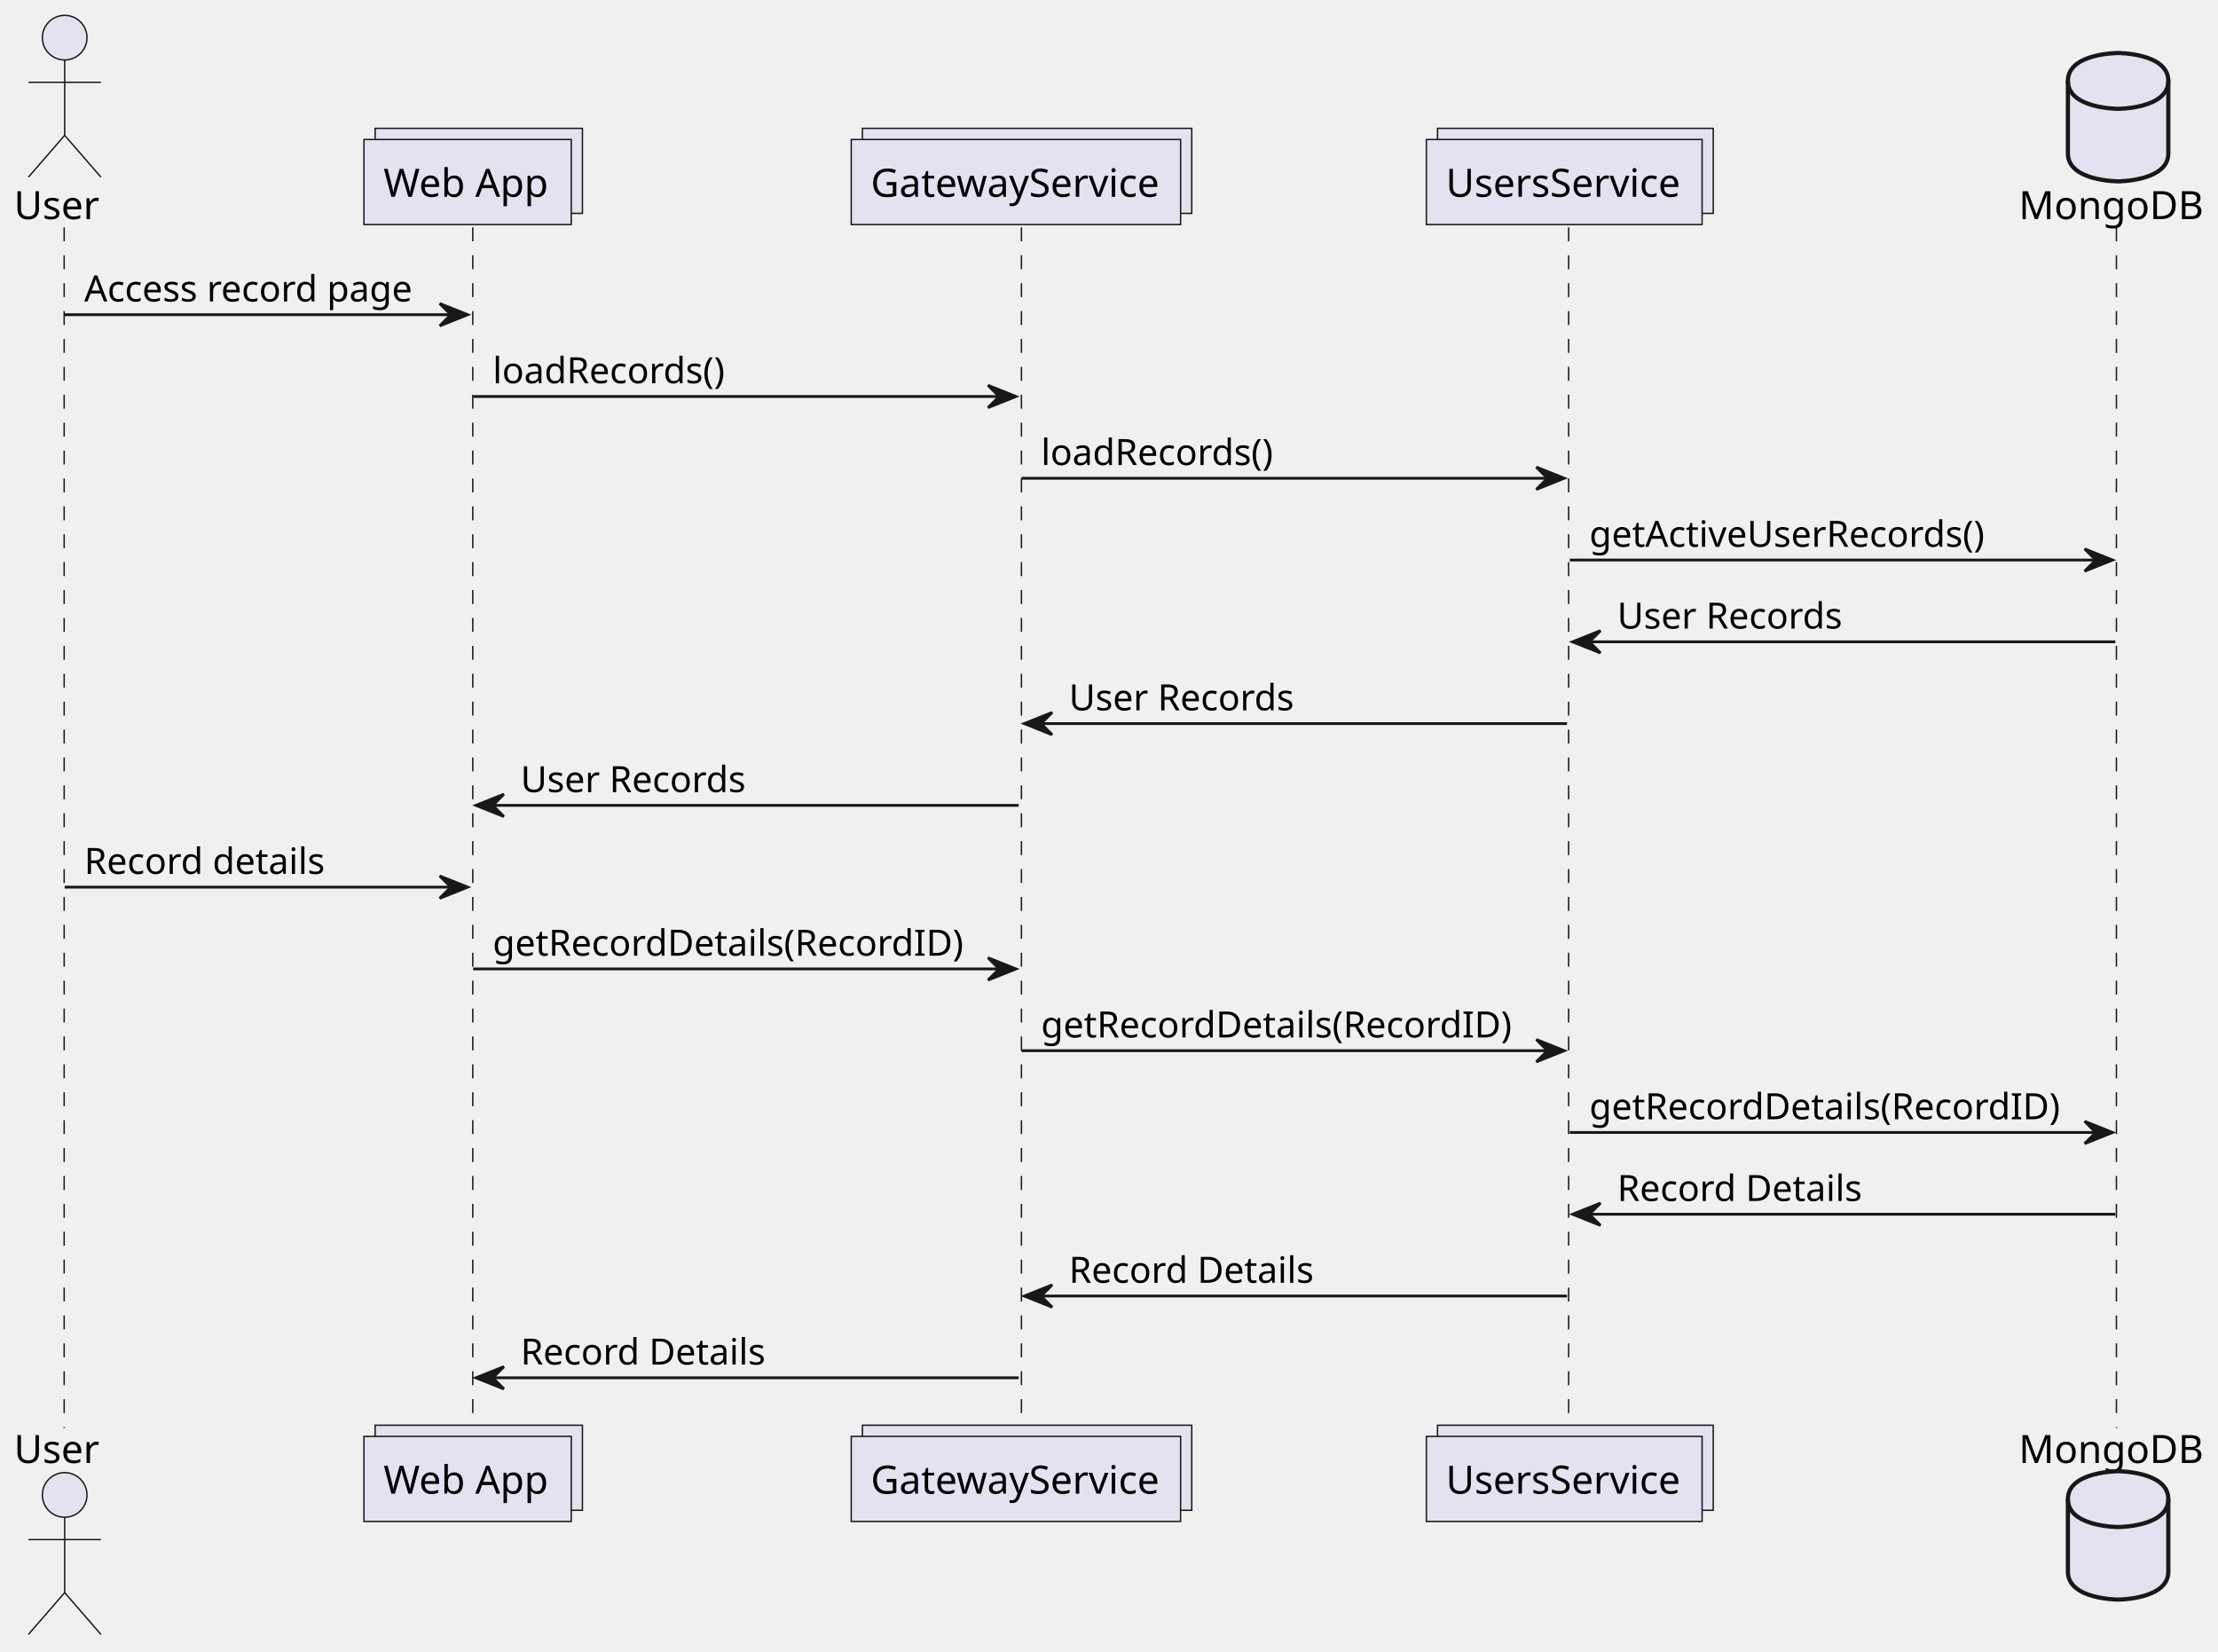
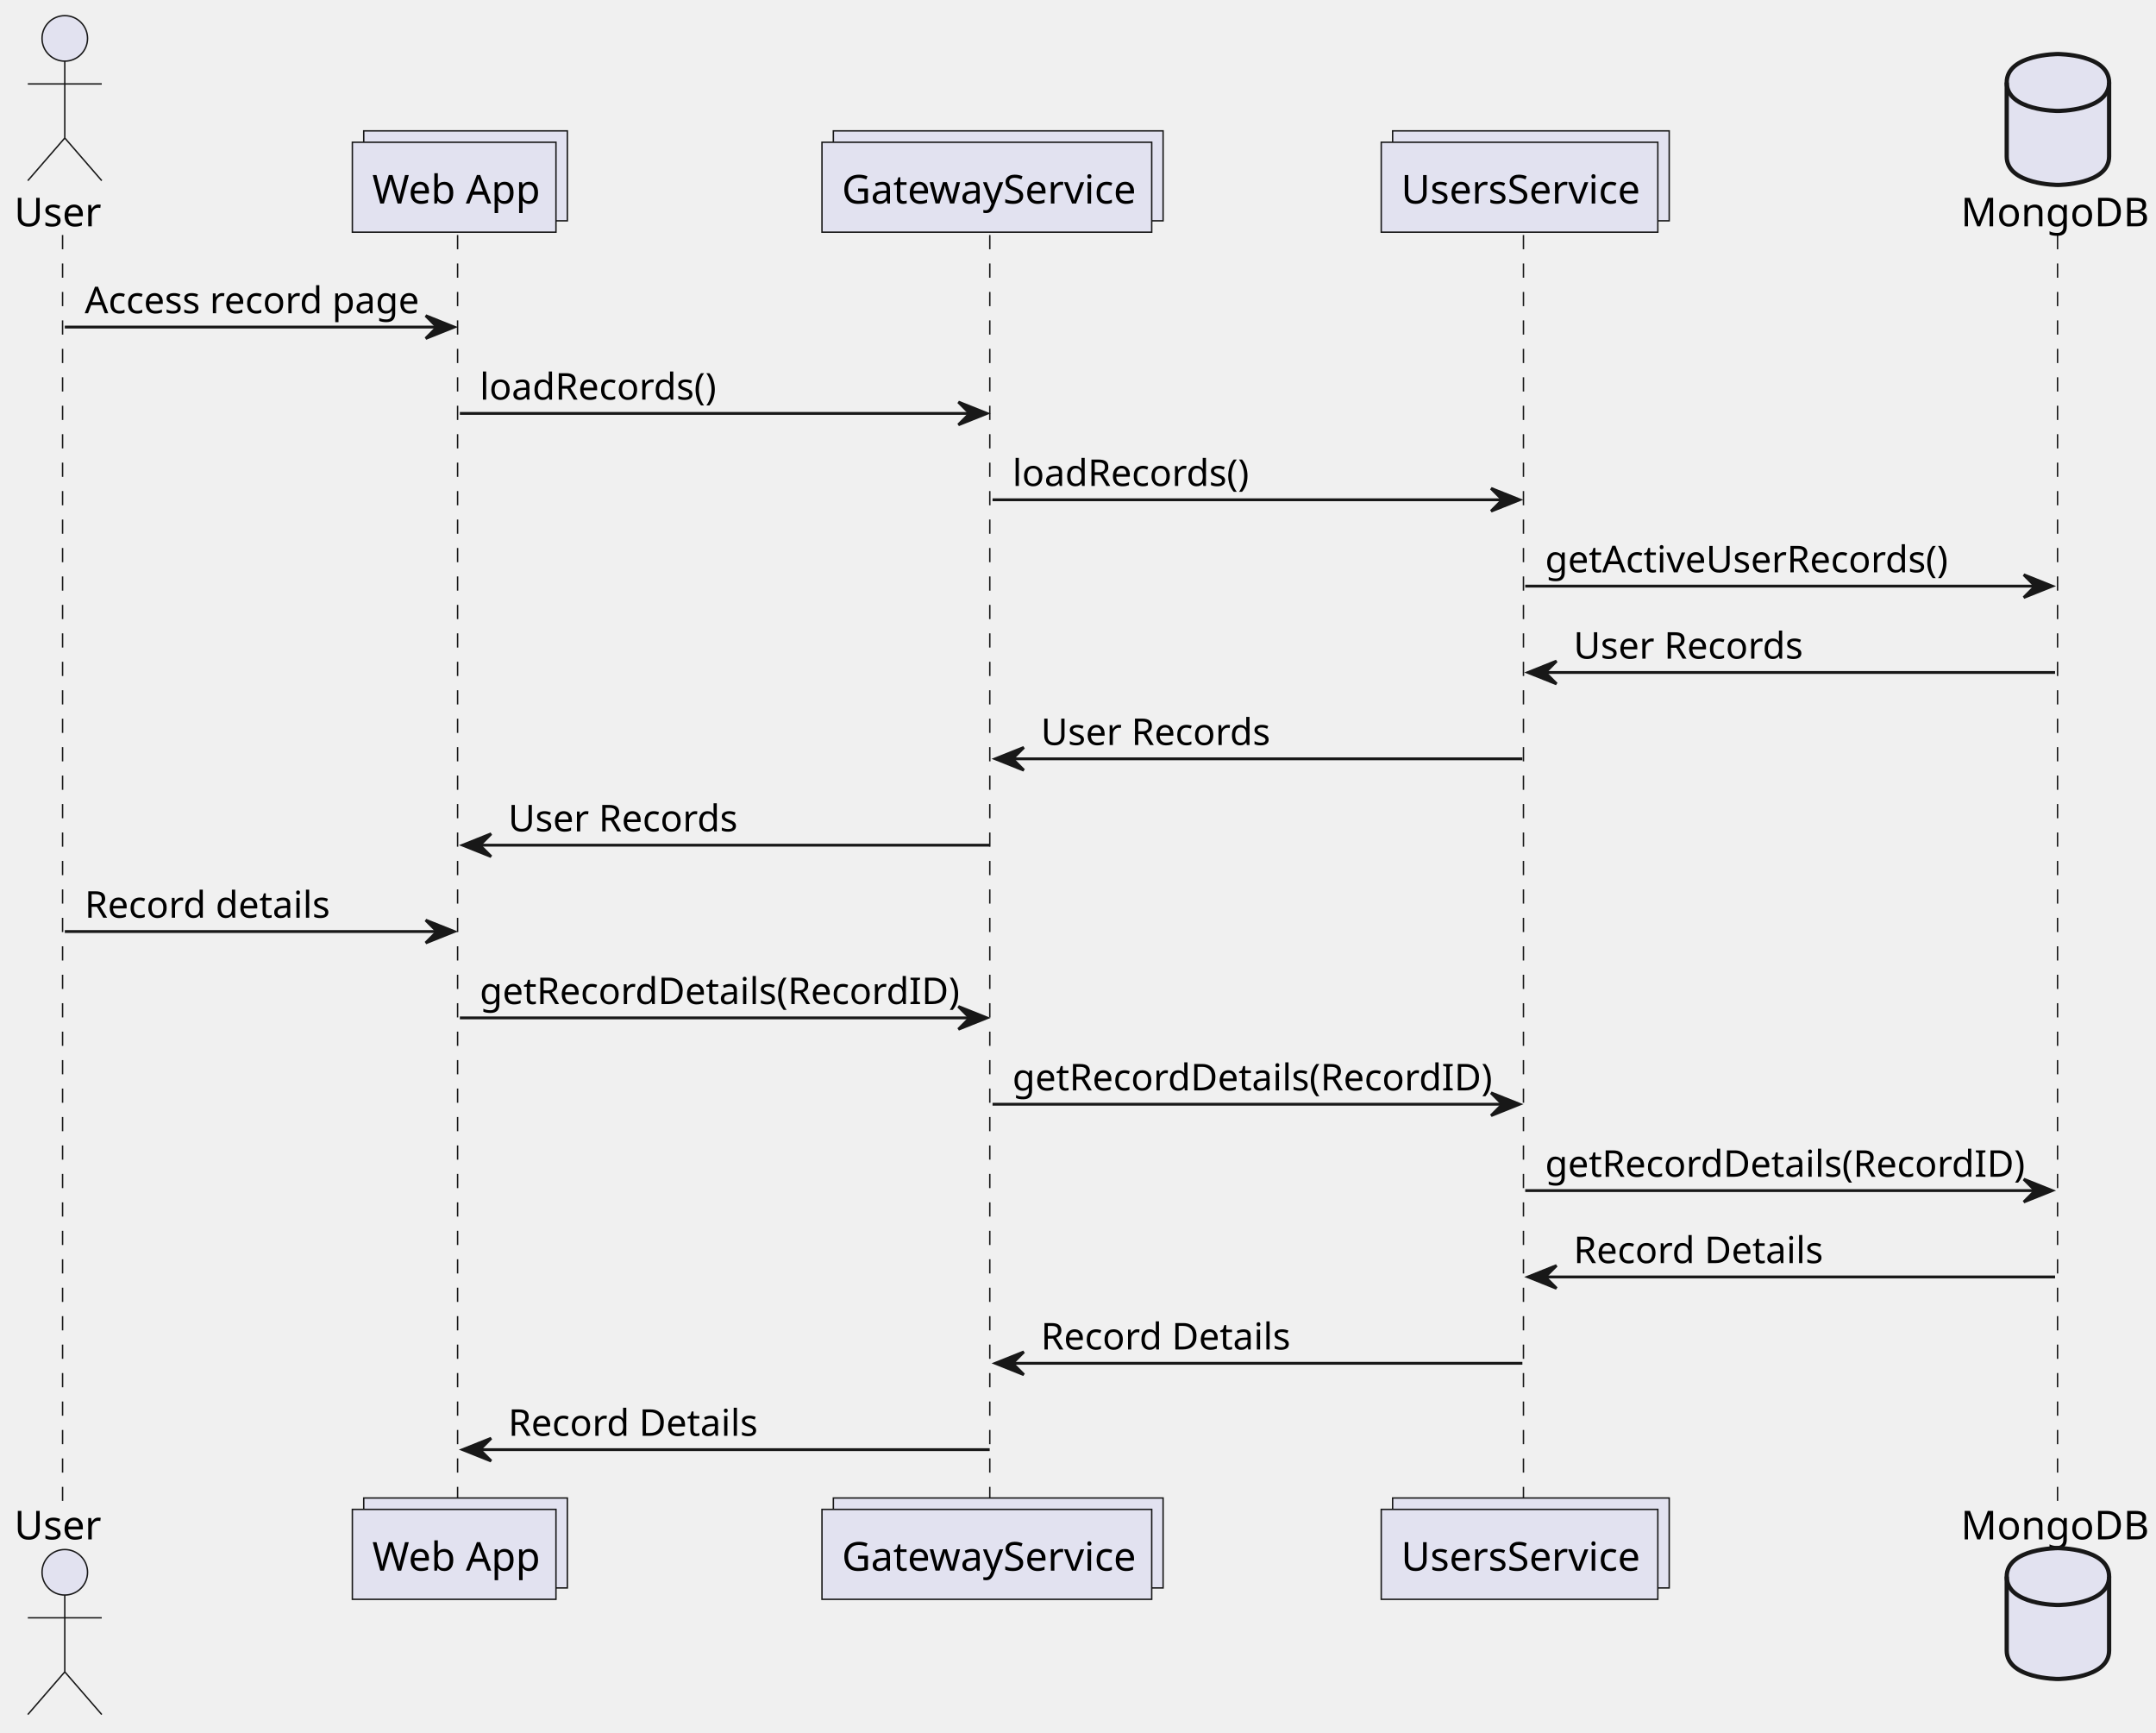
- <svg xmlns="http://www.w3.org/2000/svg" contentStyleType="text/css" height="592px" preserveAspectRatio="none" style="width:795px;height:592px;background:#FFFFFF;" version="1.1" viewBox="0 0 795 592" width="795px" zoomAndPan="magnify">
+ <svg xmlns="http://www.w3.org/2000/svg" contentStyleType="text/css" data-diagram-type="SEQUENCE" height="609px" preserveAspectRatio="none" style="width:758px;height:609px;background:#FFFFFF;" version="1.1" viewBox="0 0 758 609" width="758px" zoomAndPan="magnify">
  <defs />
  <g>
-     <line style="stroke:#181818;stroke-width:0.5;stroke-dasharray:5.0,5.0;" x1="23" x2="23" y1="81.488" y2="511.836" />
-     <line style="stroke:#181818;stroke-width:0.5;stroke-dasharray:5.0,5.0;" x1="169.46" x2="169.46" y1="81.488" y2="511.836" />
-     <line style="stroke:#181818;stroke-width:0.5;stroke-dasharray:5.0,5.0;" x1="366.114" x2="366.114" y1="81.488" y2="511.836" />
-     <line style="stroke:#181818;stroke-width:0.5;stroke-dasharray:5.0,5.0;" x1="562.251" x2="562.251" y1="81.488" y2="511.836" />
-     <line style="stroke:#181818;stroke-width:0.5;stroke-dasharray:5.0,5.0;" x1="758.59" x2="758.59" y1="81.488" y2="511.836" />
-     <text fill="#000000" font-family="sans-serif" font-size="14" lengthAdjust="spacing" textLength="30.365" x="5" y="78.535">User</text>
-     <ellipse cx="23.183" cy="13.5" fill="#E2E2F0" rx="8" ry="8" style="stroke:#181818;stroke-width:0.5;" />
-     <path d="M23.183,21.5 L23.183,48.5 M10.183,29.5 L36.183,29.5 M23.183,48.5 L10.183,63.5 M23.183,48.5 L36.183,63.5 " fill="none" style="stroke:#181818;stroke-width:0.5;" />
-     <text fill="#000000" font-family="sans-serif" font-size="14" lengthAdjust="spacing" textLength="30.365" x="5" y="524.371">User</text>
-     <ellipse cx="23.183" cy="535.824" fill="#E2E2F0" rx="8" ry="8" style="stroke:#181818;stroke-width:0.5;" />
-     <path d="M23.183,543.824 L23.183,570.824 M10.183,551.824 L36.183,551.824 M23.183,570.824 L10.183,585.824 M23.183,570.824 L36.183,585.824 " fill="none" style="stroke:#181818;stroke-width:0.5;" />
-     <rect fill="#E2E2F0" height="30.488" style="stroke:#181818;stroke-width:0.5;" width="74.3" x="134.46" y="46" />
-     <rect fill="#E2E2F0" height="30.488" style="stroke:#181818;stroke-width:0.5;" width="74.3" x="130.46" y="50" />
-     <text fill="#000000" font-family="sans-serif" font-size="14" lengthAdjust="spacing" textLength="60.3" x="137.46" y="70.535">Web App</text>
-     <rect fill="#E2E2F0" height="30.488" style="stroke:#181818;stroke-width:0.5;" width="74.3" x="134.46" y="510.836" />
-     <rect fill="#E2E2F0" height="30.488" style="stroke:#181818;stroke-width:0.5;" width="74.3" x="130.46" y="514.836" />
-     <text fill="#000000" font-family="sans-serif" font-size="14" lengthAdjust="spacing" textLength="60.3" x="137.46" y="535.371">Web App</text>
-     <rect fill="#E2E2F0" height="30.488" style="stroke:#181818;stroke-width:0.5;" width="118.05" x="309.114" y="46" />
-     <rect fill="#E2E2F0" height="30.488" style="stroke:#181818;stroke-width:0.5;" width="118.05" x="305.114" y="50" />
-     <text fill="#000000" font-family="sans-serif" font-size="14" lengthAdjust="spacing" textLength="104.05" x="312.114" y="70.535">GatewayService</text>
-     <rect fill="#E2E2F0" height="30.488" style="stroke:#181818;stroke-width:0.5;" width="118.05" x="309.114" y="510.836" />
-     <rect fill="#E2E2F0" height="30.488" style="stroke:#181818;stroke-width:0.5;" width="118.05" x="305.114" y="514.836" />
-     <text fill="#000000" font-family="sans-serif" font-size="14" lengthAdjust="spacing" textLength="104.05" x="312.114" y="535.371">GatewayService</text>
-     <rect fill="#E2E2F0" height="30.488" style="stroke:#181818;stroke-width:0.5;" width="98.834" x="515.251" y="46" />
-     <rect fill="#E2E2F0" height="30.488" style="stroke:#181818;stroke-width:0.5;" width="98.834" x="511.252" y="50" />
-     <text fill="#000000" font-family="sans-serif" font-size="14" lengthAdjust="spacing" textLength="84.834" x="518.251" y="70.535">UsersService</text>
-     <rect fill="#E2E2F0" height="30.488" style="stroke:#181818;stroke-width:0.5;" width="98.834" x="515.251" y="510.836" />
-     <rect fill="#E2E2F0" height="30.488" style="stroke:#181818;stroke-width:0.5;" width="98.834" x="511.252" y="514.836" />
-     <text fill="#000000" font-family="sans-serif" font-size="14" lengthAdjust="spacing" textLength="84.834" x="518.251" y="535.371">UsersService</text>
-     <text fill="#000000" font-family="sans-serif" font-size="14" lengthAdjust="spacing" textLength="65.215" x="723.59" y="78.535">MongoDB</text>
-     <path d="M741.198,29 C741.198,19 759.198,19 759.198,19 C759.198,19 777.198,19 777.198,29 L777.198,55 C777.198,65 759.198,65 759.198,65 C759.198,65 741.198,65 741.198,55 L741.198,29 " fill="#E2E2F0" style="stroke:#181818;stroke-width:1.5;" />
-     <path d="M741.198,29 C741.198,39 759.198,39 759.198,39 C759.198,39 777.198,39 777.198,29 " fill="none" style="stroke:#181818;stroke-width:1.5;" />
-     <text fill="#000000" font-family="sans-serif" font-size="14" lengthAdjust="spacing" textLength="65.215" x="723.59" y="524.371">MongoDB</text>
-     <path d="M741.198,537.324 C741.198,527.324 759.198,527.324 759.198,527.324 C759.198,527.324 777.198,527.324 777.198,537.324 L777.198,563.324 C777.198,573.324 759.198,573.324 759.198,573.324 C759.198,573.324 741.198,573.324 741.198,563.324 L741.198,537.324 " fill="#E2E2F0" style="stroke:#181818;stroke-width:1.5;" />
-     <path d="M741.198,537.324 C741.198,547.324 759.198,547.324 759.198,547.324 C759.198,547.324 777.198,547.324 777.198,537.324 " fill="none" style="stroke:#181818;stroke-width:1.5;" />
-     <polygon fill="#181818" points="157.61,108.799,167.61,112.799,157.61,116.799,161.61,112.799" style="stroke:#181818;stroke-width:1;" />
-     <line style="stroke:#181818;stroke-width:1;" x1="23.183" x2="163.61" y1="112.799" y2="112.799" />
-     <text fill="#000000" font-family="sans-serif" font-size="13" lengthAdjust="spacing" textLength="122.427" x="30.183" y="108.057">Access record page</text>
-     <polygon fill="#181818" points="354.139,138.109,364.139,142.109,354.139,146.109,358.139,142.109" style="stroke:#181818;stroke-width:1;" />
-     <line style="stroke:#181818;stroke-width:1;" x1="169.61" x2="360.139" y1="142.109" y2="142.109" />
-     <text fill="#000000" font-family="sans-serif" font-size="13" lengthAdjust="spacing" textLength="85.795" x="176.61" y="137.367">loadRecords()</text>
-     <polygon fill="#181818" points="550.668,167.42,560.668,171.42,550.668,175.42,554.668,171.42" style="stroke:#181818;stroke-width:1;" />
-     <line style="stroke:#181818;stroke-width:1;" x1="366.139" x2="556.668" y1="171.42" y2="171.42" />
-     <text fill="#000000" font-family="sans-serif" font-size="13" lengthAdjust="spacing" textLength="85.795" x="373.139" y="166.678">loadRecords()</text>
-     <polygon fill="#181818" points="747.198,196.731,757.198,200.731,747.198,204.731,751.198,200.731" style="stroke:#181818;stroke-width:1;" />
-     <line style="stroke:#181818;stroke-width:1;" x1="562.668" x2="753.198" y1="200.731" y2="200.731" />
-     <text fill="#000000" font-family="sans-serif" font-size="13" lengthAdjust="spacing" textLength="145.317" x="569.668" y="195.988">getActiveUserRecords()</text>
-     <polygon fill="#181818" points="573.668,226.041,563.668,230.041,573.668,234.041,569.668,230.041" style="stroke:#181818;stroke-width:1;" />
-     <line style="stroke:#181818;stroke-width:1;" x1="567.668" x2="758.198" y1="230.041" y2="230.041" />
-     <text fill="#000000" font-family="sans-serif" font-size="13" lengthAdjust="spacing" textLength="82.545" x="579.668" y="225.299">User Records</text>
-     <polygon fill="#181818" points="377.139,255.352,367.139,259.352,377.139,263.352,373.139,259.352" style="stroke:#181818;stroke-width:1;" />
-     <line style="stroke:#181818;stroke-width:1;" x1="371.139" x2="561.668" y1="259.352" y2="259.352" />
-     <text fill="#000000" font-family="sans-serif" font-size="13" lengthAdjust="spacing" textLength="82.545" x="383.139" y="254.609">User Records</text>
-     <polygon fill="#181818" points="180.61,284.662,170.61,288.662,180.61,292.662,176.61,288.662" style="stroke:#181818;stroke-width:1;" />
-     <line style="stroke:#181818;stroke-width:1;" x1="174.61" x2="365.139" y1="288.662" y2="288.662" />
-     <text fill="#000000" font-family="sans-serif" font-size="13" lengthAdjust="spacing" textLength="82.545" x="186.61" y="283.92">User Records</text>
-     <polygon fill="#181818" points="157.61,313.973,167.61,317.973,157.61,321.973,161.61,317.973" style="stroke:#181818;stroke-width:1;" />
-     <line style="stroke:#181818;stroke-width:1;" x1="23.183" x2="163.61" y1="317.973" y2="317.973" />
-     <text fill="#000000" font-family="sans-serif" font-size="13" lengthAdjust="spacing" textLength="89.331" x="30.183" y="313.231">Record details</text>
-     <polygon fill="#181818" points="354.139,343.283,364.139,347.283,354.139,351.283,358.139,347.283" style="stroke:#181818;stroke-width:1;" />
-     <line style="stroke:#181818;stroke-width:1;" x1="169.61" x2="360.139" y1="347.283" y2="347.283" />
-     <text fill="#000000" font-family="sans-serif" font-size="13" lengthAdjust="spacing" textLength="172.529" x="176.61" y="342.541">getRecordDetails(RecordID)</text>
-     <polygon fill="#181818" points="550.668,372.594,560.668,376.594,550.668,380.594,554.668,376.594" style="stroke:#181818;stroke-width:1;" />
-     <line style="stroke:#181818;stroke-width:1;" x1="366.139" x2="556.668" y1="376.594" y2="376.594" />
-     <text fill="#000000" font-family="sans-serif" font-size="13" lengthAdjust="spacing" textLength="172.529" x="373.139" y="371.852">getRecordDetails(RecordID)</text>
-     <polygon fill="#181818" points="747.198,401.904,757.198,405.904,747.198,409.904,751.198,405.904" style="stroke:#181818;stroke-width:1;" />
-     <line style="stroke:#181818;stroke-width:1;" x1="562.668" x2="753.198" y1="405.904" y2="405.904" />
-     <text fill="#000000" font-family="sans-serif" font-size="13" lengthAdjust="spacing" textLength="172.529" x="569.668" y="401.162">getRecordDetails(RecordID)</text>
-     <polygon fill="#181818" points="573.668,431.215,563.668,435.215,573.668,439.215,569.668,435.215" style="stroke:#181818;stroke-width:1;" />
-     <line style="stroke:#181818;stroke-width:1;" x1="567.668" x2="758.198" y1="435.215" y2="435.215" />
-     <text fill="#000000" font-family="sans-serif" font-size="13" lengthAdjust="spacing" textLength="90.886" x="579.668" y="430.473">Record Details</text>
-     <polygon fill="#181818" points="377.139,460.525,367.139,464.525,377.139,468.525,373.139,464.525" style="stroke:#181818;stroke-width:1;" />
-     <line style="stroke:#181818;stroke-width:1;" x1="371.139" x2="561.668" y1="464.525" y2="464.525" />
-     <text fill="#000000" font-family="sans-serif" font-size="13" lengthAdjust="spacing" textLength="90.886" x="383.139" y="459.783">Record Details</text>
-     <polygon fill="#181818" points="180.61,489.836,170.61,493.836,180.61,497.836,176.61,493.836" style="stroke:#181818;stroke-width:1;" />
-     <line style="stroke:#181818;stroke-width:1;" x1="174.61" x2="365.139" y1="493.836" y2="493.836" />
-     <text fill="#000000" font-family="sans-serif" font-size="13" lengthAdjust="spacing" textLength="90.886" x="186.61" y="489.094">Record Details</text>
+     <g>
+       <rect fill="#FFFFFF" fill-opacity="0" height="444.922" width="8" x="18.779" y="82.609" />
+       <line style="stroke:#181818;stroke-width:0.5;stroke-dasharray:5.0,5.0;" x1="22" x2="22" y1="82.609" y2="527.531" />
+     </g>
+     <g>
+       <rect fill="#FFFFFF" fill-opacity="0" height="444.922" width="8" x="157.672" y="82.609" />
+       <line style="stroke:#181818;stroke-width:0.5;stroke-dasharray:5.0,5.0;" x1="160.879" x2="160.879" y1="82.609" y2="527.531" />
+     </g>
+     <g>
+       <rect fill="#FFFFFF" fill-opacity="0" height="444.922" width="8" x="344.953" y="82.609" />
+       <line style="stroke:#181818;stroke-width:0.5;stroke-dasharray:5.0,5.0;" x1="347.987" x2="347.987" y1="82.609" y2="527.531" />
+     </g>
+     <g>
+       <rect fill="#FFFFFF" fill-opacity="0" height="444.922" width="8" x="532.233" y="82.609" />
+       <line style="stroke:#181818;stroke-width:0.5;stroke-dasharray:5.0,5.0;" x1="535.613" x2="535.613" y1="82.609" y2="527.531" />
+     </g>
+     <g>
+       <rect fill="#FFFFFF" fill-opacity="0" height="444.922" width="8" x="719.514" y="82.609" />
+       <line style="stroke:#181818;stroke-width:0.5;stroke-dasharray:5.0,5.0;" x1="723.387" x2="723.387" y1="82.609" y2="527.531" />
+     </g>
+     <g>
+       <text fill="#000000" font-family="sans-serif" font-size="14" lengthAdjust="spacing" textLength="29.559" x="5" y="79.533">User</text>
+       <ellipse cx="22.779" cy="13.5" fill="#E2E2F0" rx="8" ry="8" style="stroke:#181818;stroke-width:0.5;" />
+       <path d="M22.779,21.5 L22.779,48.5 M9.779,29.5 L35.779,29.5 M22.779,48.5 L9.779,63.5 M22.779,48.5 L35.779,63.5 " fill="#FFFFFF" fill-opacity="0" style="stroke:#181818;stroke-width:0.5;" />
+     </g>
+     <g>
+       <text fill="#000000" font-family="sans-serif" font-size="14" lengthAdjust="spacing" textLength="29.559" x="5" y="541.064">User</text>
+       <ellipse cx="22.779" cy="552.641" fill="#E2E2F0" rx="8" ry="8" style="stroke:#181818;stroke-width:0.5;" />
+       <path d="M22.779,560.641 L22.779,587.641 M9.779,568.641 L35.779,568.641 M22.779,587.641 L9.779,602.641 M22.779,587.641 L35.779,602.641 " fill="#FFFFFF" fill-opacity="0" style="stroke:#181818;stroke-width:0.5;" />
+     </g>
+     <g>
+       <rect fill="#E2E2F0" height="31.609" style="stroke:#181818;stroke-width:0.5;" width="71.586" x="127.879" y="46" />
+       <rect fill="#E2E2F0" height="31.609" style="stroke:#181818;stroke-width:0.5;" width="71.586" x="123.879" y="50" />
+       <text fill="#000000" font-family="sans-serif" font-size="14" lengthAdjust="spacing" textLength="57.586" x="130.879" y="71.533">Web App</text>
+     </g>
+     <g>
+       <rect fill="#E2E2F0" height="31.609" style="stroke:#181818;stroke-width:0.5;" width="71.586" x="127.879" y="526.531" />
+       <rect fill="#E2E2F0" height="31.609" style="stroke:#181818;stroke-width:0.5;" width="71.586" x="123.879" y="530.531" />
+       <text fill="#000000" font-family="sans-serif" font-size="14" lengthAdjust="spacing" textLength="57.586" x="130.879" y="552.064">Web App</text>
+     </g>
+     <g>
+       <rect fill="#E2E2F0" height="31.609" style="stroke:#181818;stroke-width:0.5;" width="115.931" x="292.987" y="46" />
+       <rect fill="#E2E2F0" height="31.609" style="stroke:#181818;stroke-width:0.5;" width="115.931" x="288.987" y="50" />
+       <text fill="#000000" font-family="sans-serif" font-size="14" lengthAdjust="spacing" textLength="101.931" x="295.987" y="71.533">GatewayService</text>
+     </g>
+     <g>
+       <rect fill="#E2E2F0" height="31.609" style="stroke:#181818;stroke-width:0.5;" width="115.931" x="292.987" y="526.531" />
+       <rect fill="#E2E2F0" height="31.609" style="stroke:#181818;stroke-width:0.5;" width="115.931" x="288.987" y="530.531" />
+       <text fill="#000000" font-family="sans-serif" font-size="14" lengthAdjust="spacing" textLength="101.931" x="295.987" y="552.064">GatewayService</text>
+     </g>
+     <g>
+       <rect fill="#E2E2F0" height="31.609" style="stroke:#181818;stroke-width:0.5;" width="97.241" x="489.613" y="46" />
+       <rect fill="#E2E2F0" height="31.609" style="stroke:#181818;stroke-width:0.5;" width="97.241" x="485.613" y="50" />
+       <text fill="#000000" font-family="sans-serif" font-size="14" lengthAdjust="spacing" textLength="83.241" x="492.613" y="71.533">UsersService</text>
+     </g>
+     <g>
+       <rect fill="#E2E2F0" height="31.609" style="stroke:#181818;stroke-width:0.5;" width="97.241" x="489.613" y="526.531" />
+       <rect fill="#E2E2F0" height="31.609" style="stroke:#181818;stroke-width:0.5;" width="97.241" x="485.613" y="530.531" />
+       <text fill="#000000" font-family="sans-serif" font-size="14" lengthAdjust="spacing" textLength="83.241" x="492.613" y="552.064">UsersService</text>
+     </g>
+     <g>
+       <text fill="#000000" font-family="sans-serif" font-size="14" lengthAdjust="spacing" textLength="62.255" x="689.387" y="79.533">MongoDB</text>
+       <path d="M705.514,29 C705.514,19 723.514,19 723.514,19 C723.514,19 741.514,19 741.514,29 L741.514,55 C741.514,65 723.514,65 723.514,65 C723.514,65 705.514,65 705.514,55 L705.514,29 " fill="#E2E2F0" style="stroke:#181818;stroke-width:1.5;" />
+       <path d="M705.514,29 C705.514,39 723.514,39 723.514,39 C723.514,39 741.514,39 741.514,29 " fill="#FFFFFF" fill-opacity="0" style="stroke:#181818;stroke-width:1.5;" />
+     </g>
+     <g>
+       <text fill="#000000" font-family="sans-serif" font-size="14" lengthAdjust="spacing" textLength="62.255" x="689.387" y="541.064">MongoDB</text>
+       <path d="M705.514,554.141 C705.514,544.141 723.514,544.141 723.514,544.141 C723.514,544.141 741.514,544.141 741.514,554.141 L741.514,580.141 C741.514,590.141 723.514,590.141 723.514,590.141 C723.514,590.141 705.514,590.141 705.514,580.141 L705.514,554.141 " fill="#E2E2F0" style="stroke:#181818;stroke-width:1.5;" />
+       <path d="M705.514,554.141 C705.514,564.141 723.514,564.141 723.514,564.141 C723.514,564.141 741.514,564.141 741.514,554.141 " fill="#FFFFFF" fill-opacity="0" style="stroke:#181818;stroke-width:1.5;" />
+     </g>
+     <g>
+       <polygon fill="#181818" points="149.672,110.961,159.672,114.961,149.672,118.961,153.672,114.961" style="stroke:#181818;stroke-width:1;" />
+       <line style="stroke:#181818;stroke-width:1;" x1="22.779" x2="155.672" y1="114.961" y2="114.961" />
+       <text fill="#000000" font-family="sans-serif" font-size="13" lengthAdjust="spacing" textLength="114.893" x="29.779" y="110.105">Access record page</text>
+     </g>
+     <g>
+       <polygon fill="#181818" points="336.953,141.312,346.953,145.312,336.953,149.312,340.953,145.312" style="stroke:#181818;stroke-width:1;" />
+       <line style="stroke:#181818;stroke-width:1;" x1="161.672" x2="342.953" y1="145.312" y2="145.312" />
+       <text fill="#000000" font-family="sans-serif" font-size="13" lengthAdjust="spacing" textLength="81.644" x="168.672" y="140.456">loadRecords()</text>
+     </g>
+     <g>
+       <polygon fill="#181818" points="524.233,171.664,534.233,175.664,524.233,179.664,528.233,175.664" style="stroke:#181818;stroke-width:1;" />
+       <line style="stroke:#181818;stroke-width:1;" x1="348.953" x2="530.233" y1="175.664" y2="175.664" />
+       <text fill="#000000" font-family="sans-serif" font-size="13" lengthAdjust="spacing" textLength="81.644" x="355.953" y="170.808">loadRecords()</text>
+     </g>
+     <g>
+       <polygon fill="#181818" points="711.514,202.016,721.514,206.016,711.514,210.016,715.514,206.016" style="stroke:#181818;stroke-width:1;" />
+       <line style="stroke:#181818;stroke-width:1;" x1="536.233" x2="717.514" y1="206.016" y2="206.016" />
+       <text fill="#000000" font-family="sans-serif" font-size="13" lengthAdjust="spacing" textLength="137.985" x="543.233" y="201.159">getActiveUserRecords()</text>
+     </g>
+     <g>
+       <polygon fill="#181818" points="547.233,232.367,537.233,236.367,547.233,240.367,543.233,236.367" style="stroke:#181818;stroke-width:1;" />
+       <line style="stroke:#181818;stroke-width:1;" x1="541.233" x2="722.514" y1="236.367" y2="236.367" />
+       <text fill="#000000" font-family="sans-serif" font-size="13" lengthAdjust="spacing" textLength="79.466" x="553.233" y="231.511">User Records</text>
+     </g>
+     <g>
+       <polygon fill="#181818" points="359.953,262.719,349.953,266.719,359.953,270.719,355.953,266.719" style="stroke:#181818;stroke-width:1;" />
+       <line style="stroke:#181818;stroke-width:1;" x1="353.953" x2="535.233" y1="266.719" y2="266.719" />
+       <text fill="#000000" font-family="sans-serif" font-size="13" lengthAdjust="spacing" textLength="79.466" x="365.953" y="261.862">User Records</text>
+     </g>
+     <g>
+       <polygon fill="#181818" points="172.672,293.07,162.672,297.07,172.672,301.07,168.672,297.07" style="stroke:#181818;stroke-width:1;" />
+       <line style="stroke:#181818;stroke-width:1;" x1="166.672" x2="347.953" y1="297.07" y2="297.07" />
+       <text fill="#000000" font-family="sans-serif" font-size="13" lengthAdjust="spacing" textLength="79.466" x="178.672" y="292.214">User Records</text>
+     </g>
+     <g>
+       <polygon fill="#181818" points="149.672,323.422,159.672,327.422,149.672,331.422,153.672,327.422" style="stroke:#181818;stroke-width:1;" />
+       <line style="stroke:#181818;stroke-width:1;" x1="22.779" x2="155.672" y1="327.422" y2="327.422" />
+       <text fill="#000000" font-family="sans-serif" font-size="13" lengthAdjust="spacing" textLength="83.097" x="29.779" y="322.565">Record details</text>
+     </g>
+     <g>
+       <polygon fill="#181818" points="336.953,353.773,346.953,357.773,336.953,361.773,340.953,357.773" style="stroke:#181818;stroke-width:1;" />
+       <line style="stroke:#181818;stroke-width:1;" x1="161.672" x2="342.953" y1="357.773" y2="357.773" />
+       <text fill="#000000" font-family="sans-serif" font-size="13" lengthAdjust="spacing" textLength="163.281" x="168.672" y="352.917">getRecordDetails(RecordID)</text>
+     </g>
+     <g>
+       <polygon fill="#181818" points="524.233,384.125,534.233,388.125,524.233,392.125,528.233,388.125" style="stroke:#181818;stroke-width:1;" />
+       <line style="stroke:#181818;stroke-width:1;" x1="348.953" x2="530.233" y1="388.125" y2="388.125" />
+       <text fill="#000000" font-family="sans-serif" font-size="13" lengthAdjust="spacing" textLength="163.281" x="355.953" y="383.269">getRecordDetails(RecordID)</text>
+     </g>
+     <g>
+       <polygon fill="#181818" points="711.514,414.477,721.514,418.477,711.514,422.477,715.514,418.477" style="stroke:#181818;stroke-width:1;" />
+       <line style="stroke:#181818;stroke-width:1;" x1="536.233" x2="717.514" y1="418.477" y2="418.477" />
+       <text fill="#000000" font-family="sans-serif" font-size="13" lengthAdjust="spacing" textLength="163.281" x="543.233" y="413.62">getRecordDetails(RecordID)</text>
+     </g>
+     <g>
+       <polygon fill="#181818" points="547.233,444.828,537.233,448.828,547.233,452.828,543.233,448.828" style="stroke:#181818;stroke-width:1;" />
+       <line style="stroke:#181818;stroke-width:1;" x1="541.233" x2="722.514" y1="448.828" y2="448.828" />
+       <text fill="#000000" font-family="sans-serif" font-size="13" lengthAdjust="spacing" textLength="85.255" x="553.233" y="443.972">Record Details</text>
+     </g>
+     <g>
+       <polygon fill="#181818" points="359.953,475.18,349.953,479.18,359.953,483.18,355.953,479.18" style="stroke:#181818;stroke-width:1;" />
+       <line style="stroke:#181818;stroke-width:1;" x1="353.953" x2="535.233" y1="479.18" y2="479.18" />
+       <text fill="#000000" font-family="sans-serif" font-size="13" lengthAdjust="spacing" textLength="85.255" x="365.953" y="474.323">Record Details</text>
+     </g>
+     <g>
+       <polygon fill="#181818" points="172.672,505.531,162.672,509.531,172.672,513.531,168.672,509.531" style="stroke:#181818;stroke-width:1;" />
+       <line style="stroke:#181818;stroke-width:1;" x1="166.672" x2="347.953" y1="509.531" y2="509.531" />
+       <text fill="#000000" font-family="sans-serif" font-size="13" lengthAdjust="spacing" textLength="85.255" x="178.672" y="504.675">Record Details</text>
+     </g>
  </g>
</svg>
